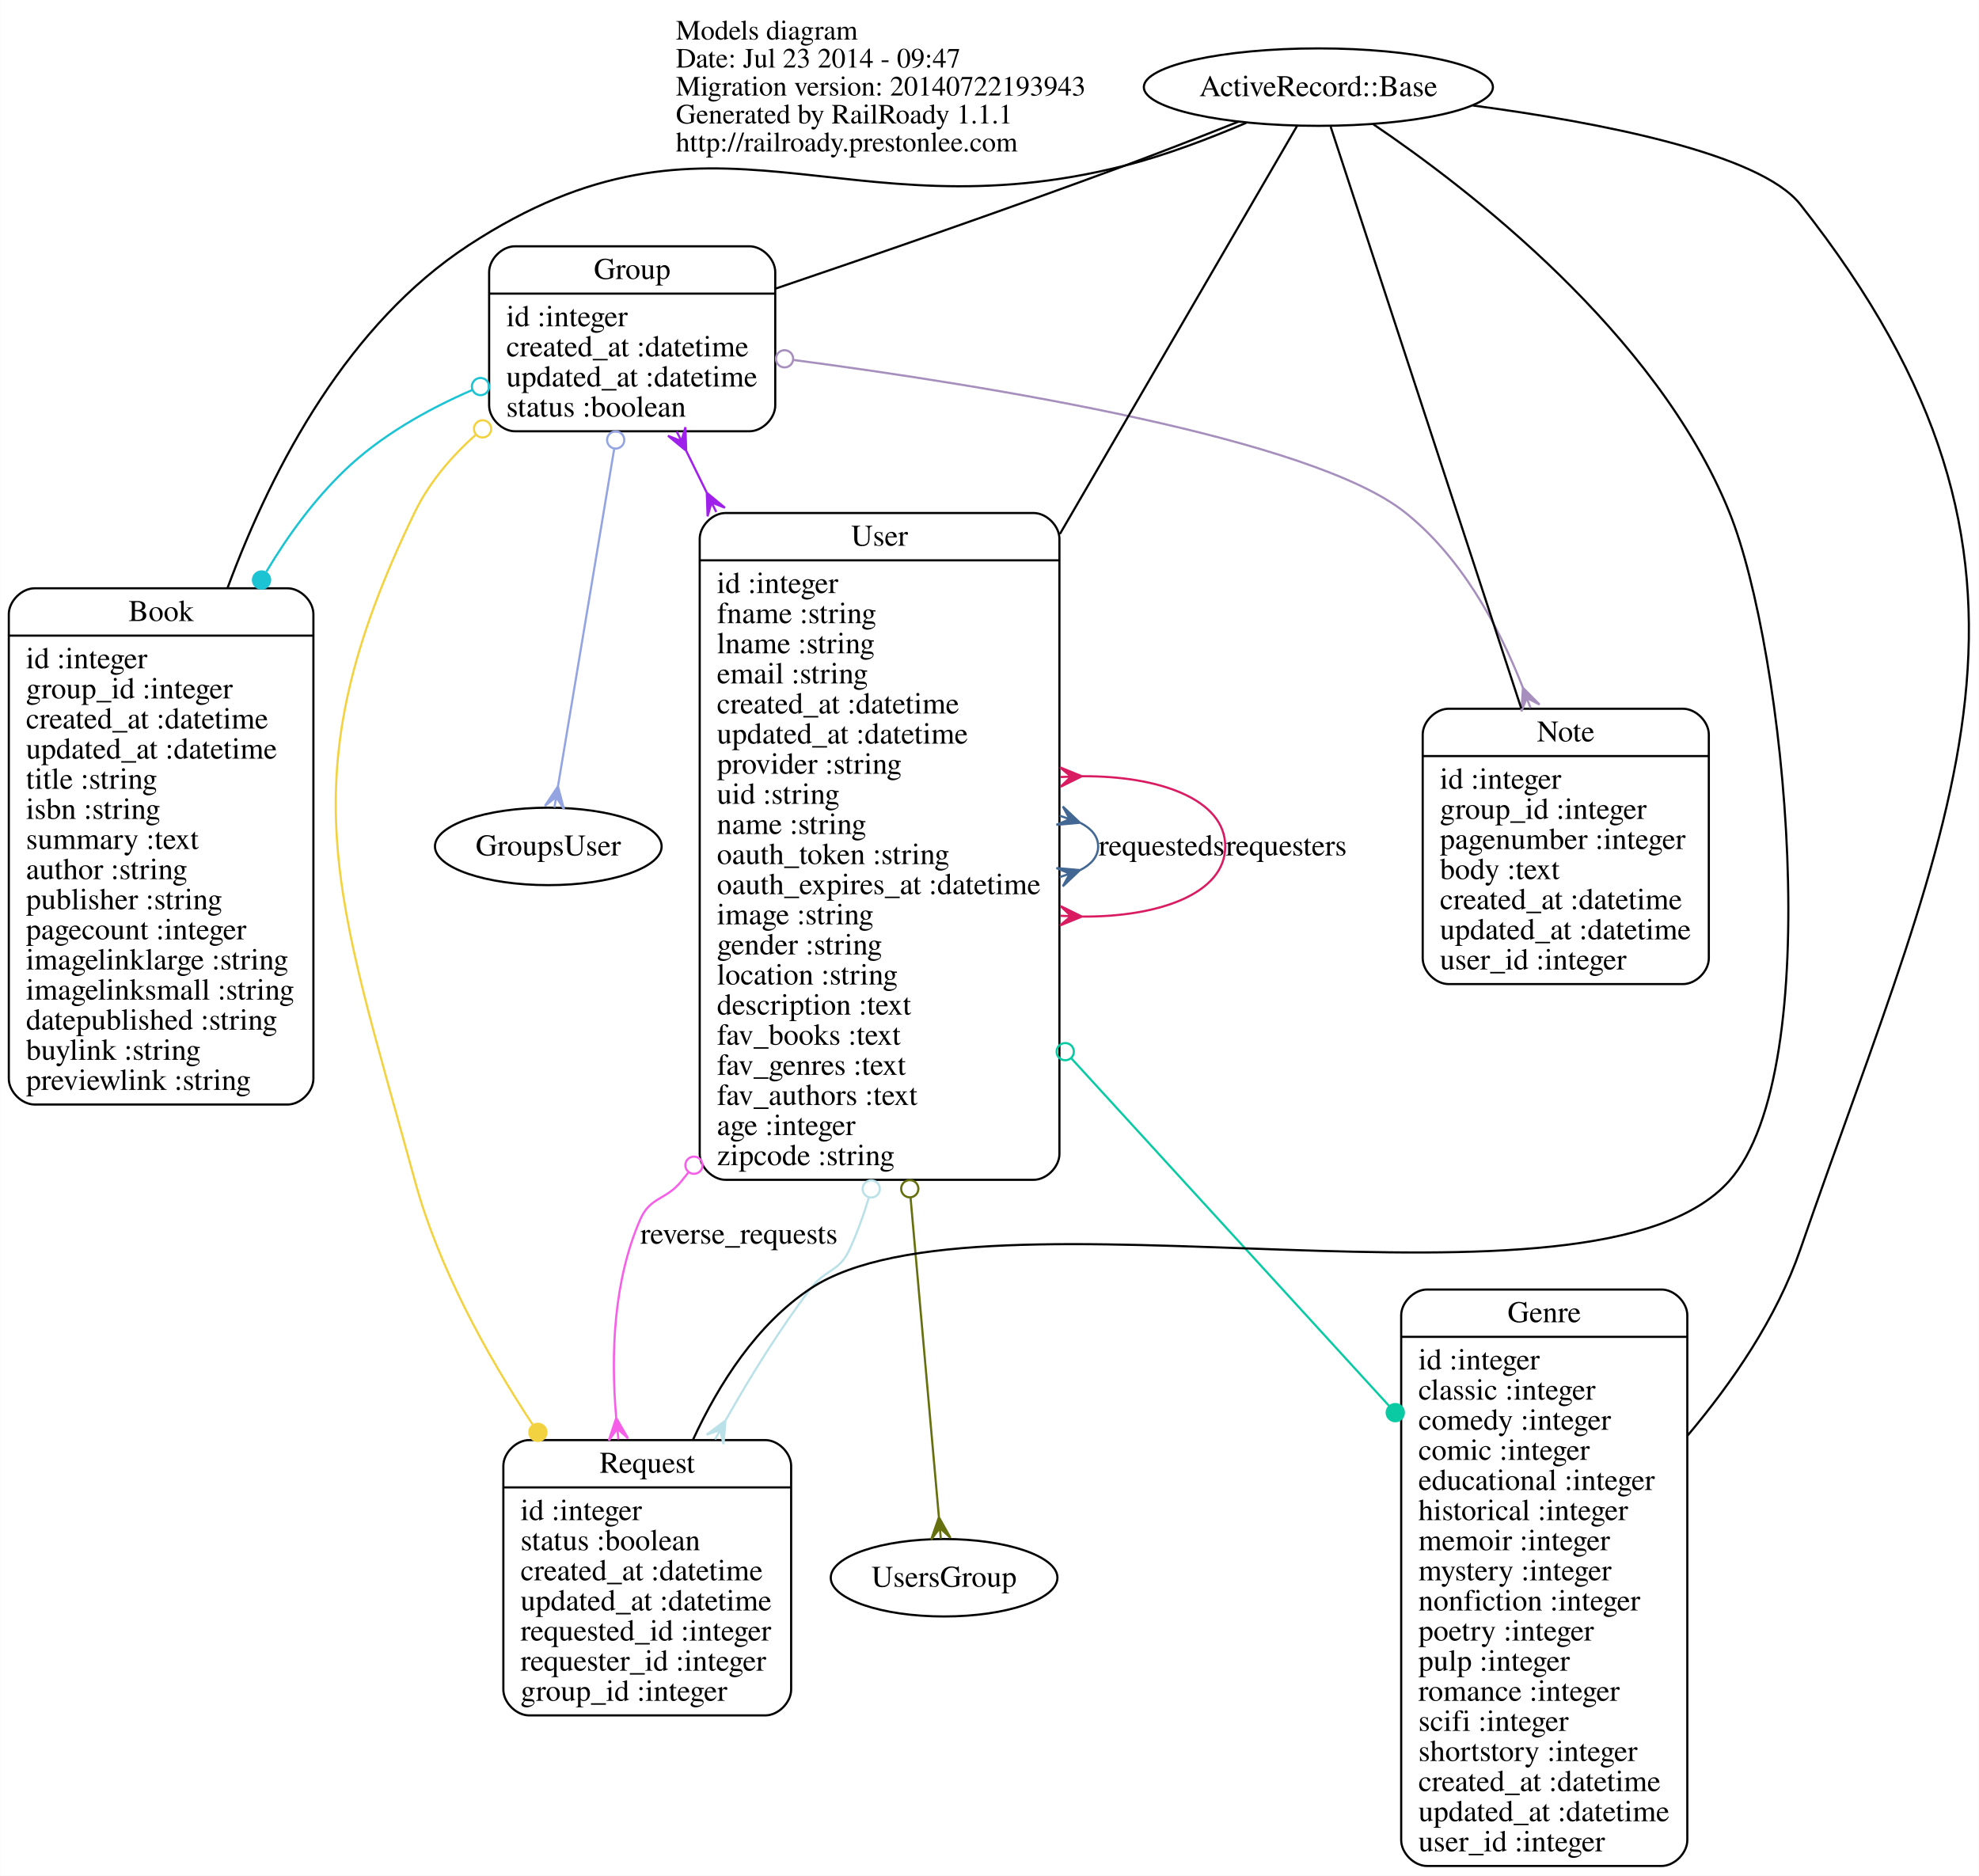
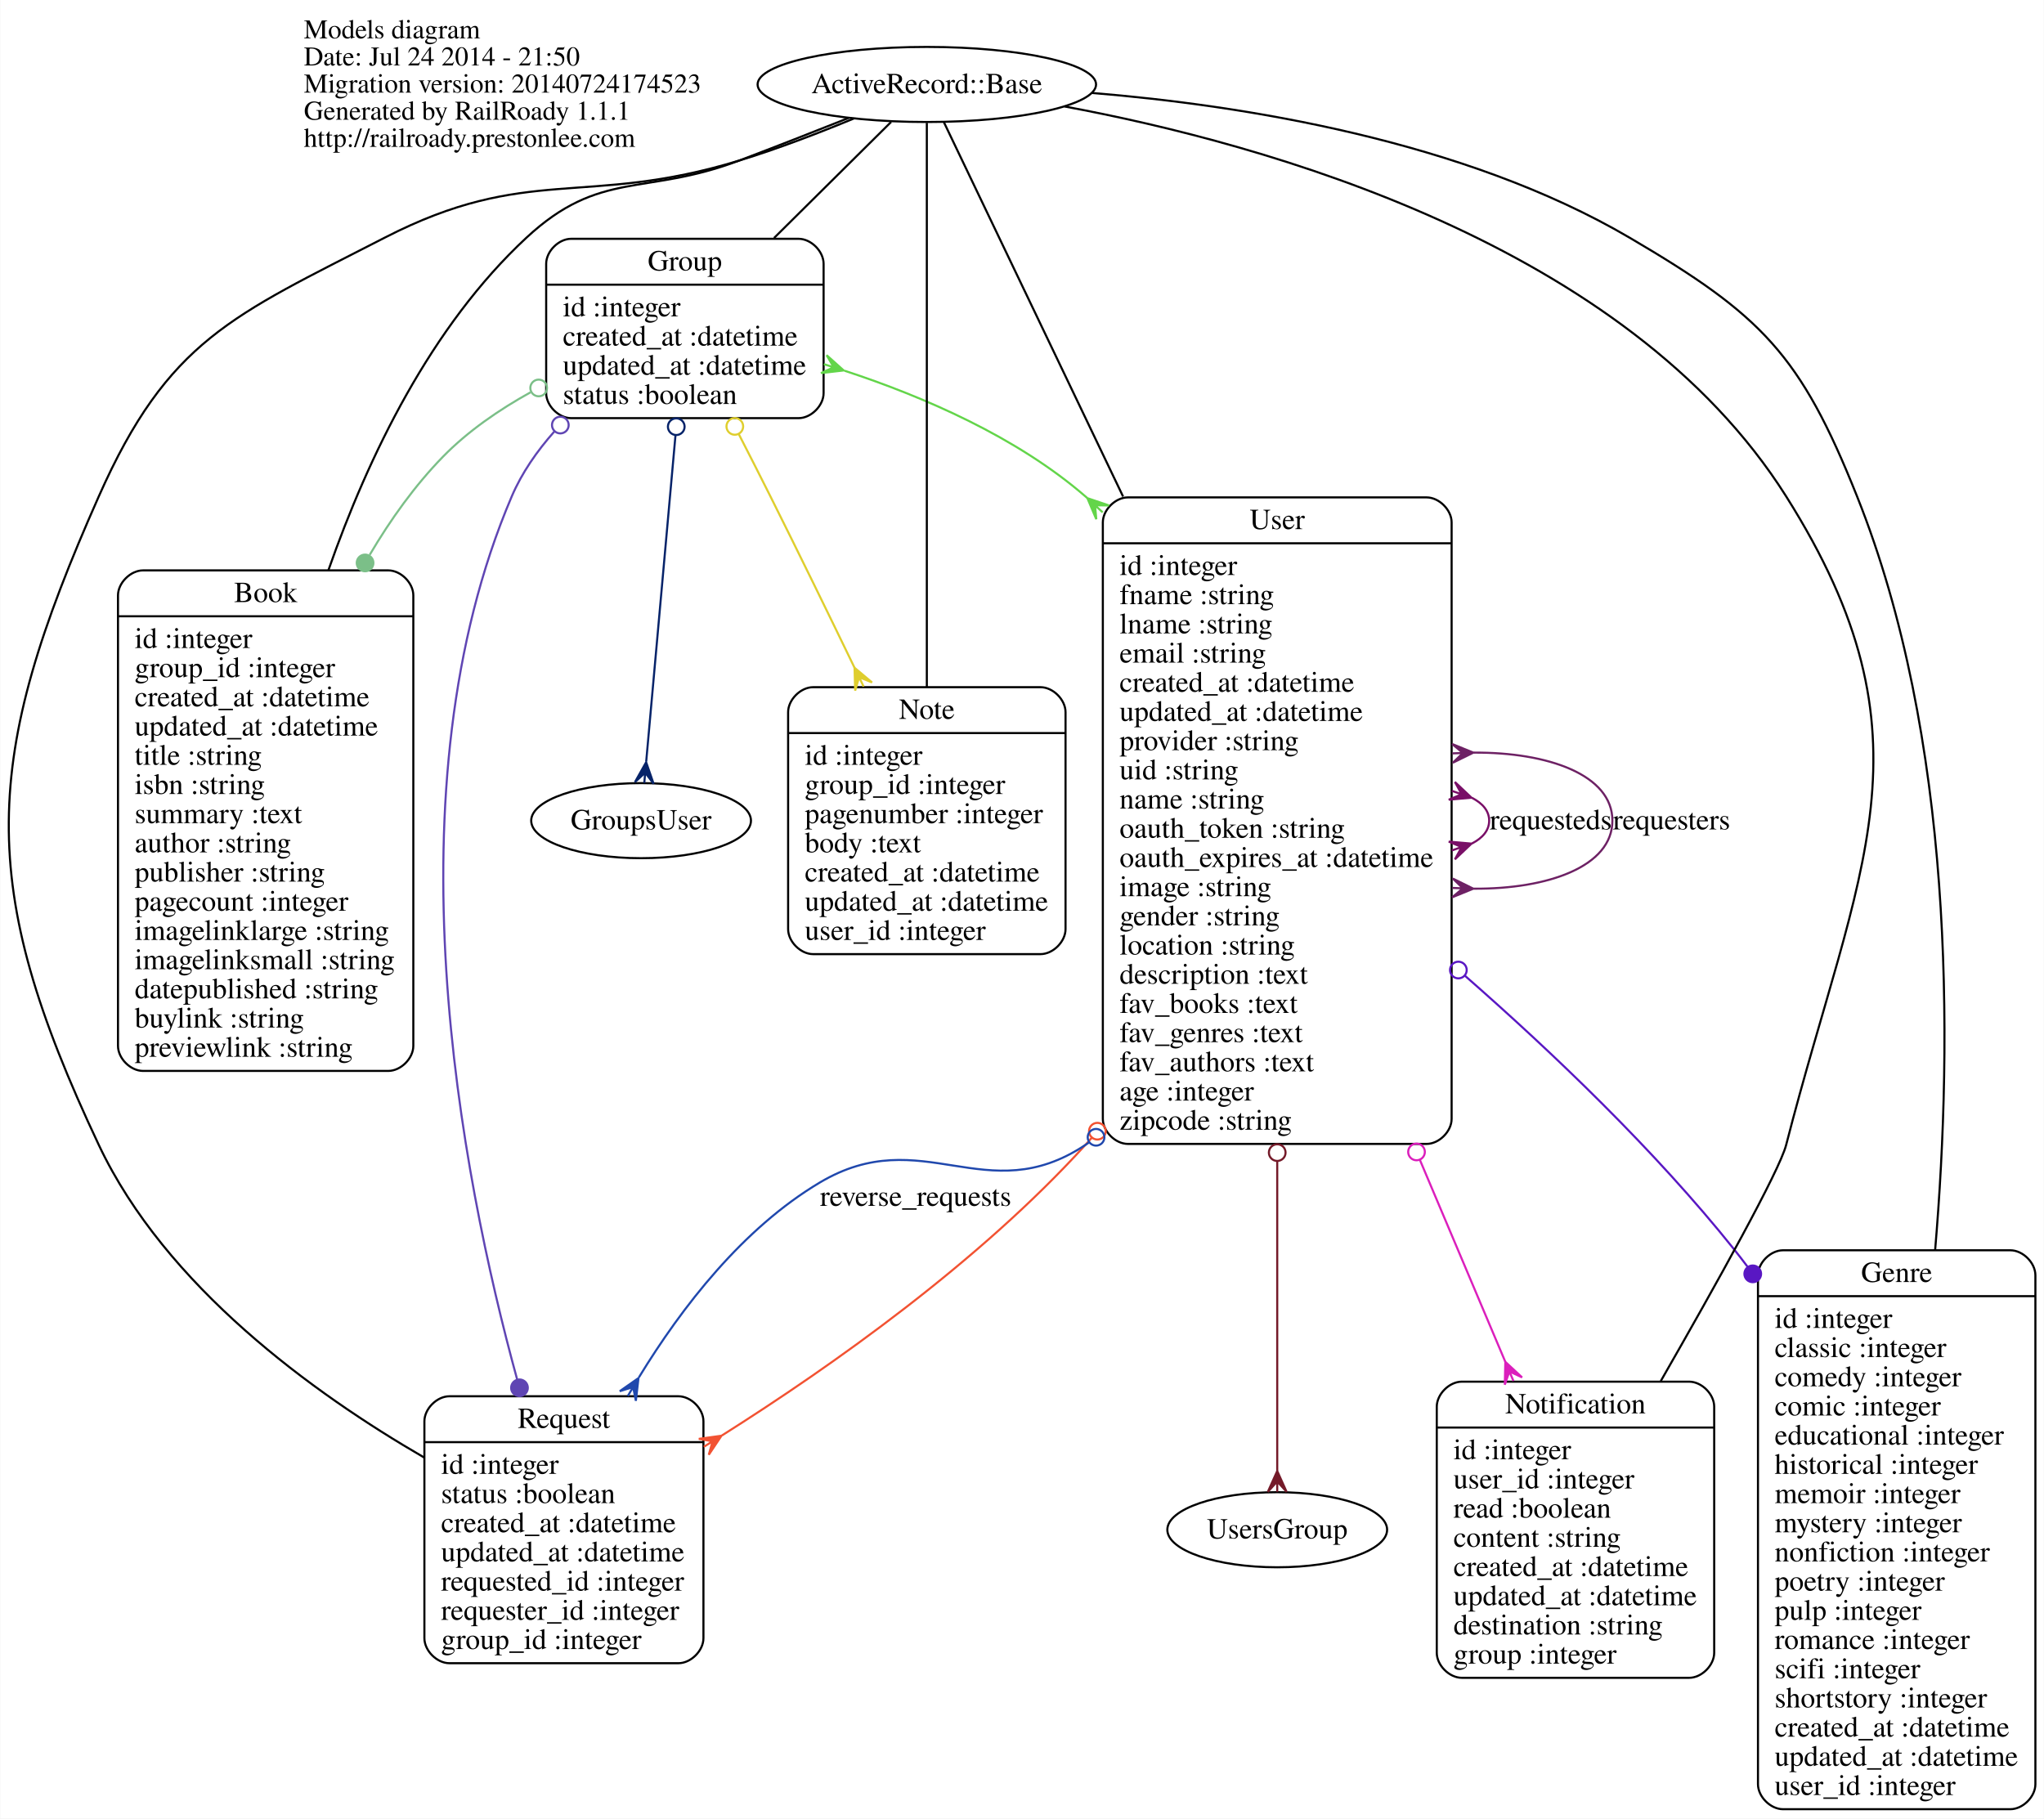
- <svg xmlns="http://www.w3.org/2000/svg" width="920pt" height="872pt" viewBox="0.00 0.00 919.81 872.00">
+ <svg xmlns="http://www.w3.org/2000/svg" width="980pt" height="872pt" viewBox="0.00 0.00 979.75 872.00">
  <g id="graph0" class="graph" transform="scale(1 1) rotate(0) translate(4 868)">
-     <polygon fill="white" stroke="none" points="-4,4 -4,-868 915.808,-868 915.808,4 -4,4" />
+     <polygon fill="white" stroke="none" points="-4,4 -4,-868 975.75,-868 975.75,4 -4,4" />
    <g id="node1" class="node">
-       <text text-anchor="start" x="310.111" y="-849.6" font-family="Times,serif" font-size="13.00">Models diagram</text>
-       <text text-anchor="start" x="310.111" y="-836.6" font-family="Times,serif" font-size="13.00">Date: Jul 23 2014 - 09:47</text>
-       <text text-anchor="start" x="310.111" y="-823.6" font-family="Times,serif" font-size="13.00">Migration version: 20140722193943</text>
-       <text text-anchor="start" x="310.111" y="-810.6" font-family="Times,serif" font-size="13.00">Generated by RailRoady 1.1.1</text>
-       <text text-anchor="start" x="310.111" y="-797.6" font-family="Times,serif" font-size="13.00">http://railroady.prestonlee.com</text>
+       <text text-anchor="start" x="141.557" y="-849.6" font-family="Times,serif" font-size="13.00">Models diagram</text>
+       <text text-anchor="start" x="141.557" y="-836.6" font-family="Times,serif" font-size="13.00">Date: Jul 24 2014 - 21:50</text>
+       <text text-anchor="start" x="141.557" y="-823.6" font-family="Times,serif" font-size="13.00">Migration version: 20140724174523</text>
+       <text text-anchor="start" x="141.557" y="-810.6" font-family="Times,serif" font-size="13.00">Generated by RailRoady 1.1.1</text>
+       <text text-anchor="start" x="141.557" y="-797.6" font-family="Times,serif" font-size="13.00">http://railroady.prestonlee.com</text>
    </g>
    <g id="node2" class="node">
-       <path fill="none" stroke="black" d="M12,-354.5C12,-354.5 129.597,-354.5 129.597,-354.5 135.597,-354.5 141.597,-360.5 141.597,-366.5 141.597,-366.5 141.597,-582.5 141.597,-582.5 141.597,-588.5 135.597,-594.5 129.597,-594.5 129.597,-594.5 12,-594.5 12,-594.5 6,-594.5 0,-588.5 0,-582.5 0,-582.5 0,-366.5 0,-366.5 0,-360.5 6,-354.5 12,-354.5" />
-       <text text-anchor="middle" x="70.798" y="-579.3" font-family="Times,serif" font-size="14.00">Book</text>
-       <polyline fill="none" stroke="black" points="0,-572.5 141.597,-572.5 " />
-       <text text-anchor="start" x="8" y="-557.3" font-family="Times,serif" font-size="14.00">id :integer</text>
-       <text text-anchor="start" x="8" y="-543.3" font-family="Times,serif" font-size="14.00">group_id :integer</text>
-       <text text-anchor="start" x="8" y="-529.3" font-family="Times,serif" font-size="14.00">created_at :datetime</text>
-       <text text-anchor="start" x="8" y="-515.3" font-family="Times,serif" font-size="14.00">updated_at :datetime</text>
-       <text text-anchor="start" x="8" y="-501.3" font-family="Times,serif" font-size="14.00">title :string</text>
-       <text text-anchor="start" x="8" y="-487.3" font-family="Times,serif" font-size="14.00">isbn :string</text>
-       <text text-anchor="start" x="8" y="-473.3" font-family="Times,serif" font-size="14.00">summary :text</text>
-       <text text-anchor="start" x="8" y="-459.3" font-family="Times,serif" font-size="14.00">author :string</text>
-       <text text-anchor="start" x="8" y="-445.3" font-family="Times,serif" font-size="14.00">publisher :string</text>
-       <text text-anchor="start" x="8" y="-431.3" font-family="Times,serif" font-size="14.00">pagecount :integer</text>
-       <text text-anchor="start" x="8" y="-417.3" font-family="Times,serif" font-size="14.00">imagelinklarge :string</text>
-       <text text-anchor="start" x="8" y="-403.3" font-family="Times,serif" font-size="14.00">imagelinksmall :string</text>
-       <text text-anchor="start" x="8" y="-389.3" font-family="Times,serif" font-size="14.00">datepublished :string</text>
-       <text text-anchor="start" x="8" y="-375.3" font-family="Times,serif" font-size="14.00">buylink :string</text>
-       <text text-anchor="start" x="8" y="-361.3" font-family="Times,serif" font-size="14.00">previewlink :string</text>
+       <path fill="none" stroke="black" d="M64.446,-354.5C64.446,-354.5 182.043,-354.5 182.043,-354.5 188.043,-354.5 194.043,-360.5 194.043,-366.5 194.043,-366.5 194.043,-582.5 194.043,-582.5 194.043,-588.5 188.043,-594.5 182.043,-594.5 182.043,-594.5 64.446,-594.5 64.446,-594.5 58.446,-594.5 52.446,-588.5 52.446,-582.5 52.446,-582.5 52.446,-366.5 52.446,-366.5 52.446,-360.5 58.446,-354.5 64.446,-354.5" />
+       <text text-anchor="middle" x="123.245" y="-579.3" font-family="Times,serif" font-size="14.00">Book</text>
+       <polyline fill="none" stroke="black" points="52.446,-572.5 194.043,-572.5 " />
+       <text text-anchor="start" x="60.446" y="-557.3" font-family="Times,serif" font-size="14.00">id :integer</text>
+       <text text-anchor="start" x="60.446" y="-543.3" font-family="Times,serif" font-size="14.00">group_id :integer</text>
+       <text text-anchor="start" x="60.446" y="-529.3" font-family="Times,serif" font-size="14.00">created_at :datetime</text>
+       <text text-anchor="start" x="60.446" y="-515.3" font-family="Times,serif" font-size="14.00">updated_at :datetime</text>
+       <text text-anchor="start" x="60.446" y="-501.3" font-family="Times,serif" font-size="14.00">title :string</text>
+       <text text-anchor="start" x="60.446" y="-487.3" font-family="Times,serif" font-size="14.00">isbn :string</text>
+       <text text-anchor="start" x="60.446" y="-473.3" font-family="Times,serif" font-size="14.00">summary :text</text>
+       <text text-anchor="start" x="60.446" y="-459.3" font-family="Times,serif" font-size="14.00">author :string</text>
+       <text text-anchor="start" x="60.446" y="-445.3" font-family="Times,serif" font-size="14.00">publisher :string</text>
+       <text text-anchor="start" x="60.446" y="-431.3" font-family="Times,serif" font-size="14.00">pagecount :integer</text>
+       <text text-anchor="start" x="60.446" y="-417.3" font-family="Times,serif" font-size="14.00">imagelinklarge :string</text>
+       <text text-anchor="start" x="60.446" y="-403.3" font-family="Times,serif" font-size="14.00">imagelinksmall :string</text>
+       <text text-anchor="start" x="60.446" y="-389.3" font-family="Times,serif" font-size="14.00">datepublished :string</text>
+       <text text-anchor="start" x="60.446" y="-375.3" font-family="Times,serif" font-size="14.00">buylink :string</text>
+       <text text-anchor="start" x="60.446" y="-361.3" font-family="Times,serif" font-size="14.00">previewlink :string</text>
    </g>
    <g id="node3" class="node">
-       <path fill="none" stroke="black" d="M659.293,-0.5C659.293,-0.5 768.304,-0.5 768.304,-0.5 774.304,-0.5 780.304,-6.5 780.304,-12.5 780.304,-12.5 780.304,-256.5 780.304,-256.5 780.304,-262.5 774.304,-268.5 768.304,-268.5 768.304,-268.5 659.293,-268.5 659.293,-268.5 653.293,-268.5 647.293,-262.5 647.293,-256.5 647.293,-256.5 647.293,-12.5 647.293,-12.5 647.293,-6.5 653.293,-0.5 659.293,-0.5" />
-       <text text-anchor="middle" x="713.798" y="-253.3" font-family="Times,serif" font-size="14.00">Genre</text>
-       <polyline fill="none" stroke="black" points="647.293,-246.5 780.304,-246.5 " />
-       <text text-anchor="start" x="655.293" y="-231.3" font-family="Times,serif" font-size="14.00">id :integer</text>
-       <text text-anchor="start" x="655.293" y="-217.3" font-family="Times,serif" font-size="14.00">classic :integer</text>
-       <text text-anchor="start" x="655.293" y="-203.3" font-family="Times,serif" font-size="14.00">comedy :integer</text>
-       <text text-anchor="start" x="655.293" y="-189.3" font-family="Times,serif" font-size="14.00">comic :integer</text>
-       <text text-anchor="start" x="655.293" y="-175.3" font-family="Times,serif" font-size="14.00">educational :integer</text>
-       <text text-anchor="start" x="655.293" y="-161.3" font-family="Times,serif" font-size="14.00">historical :integer</text>
-       <text text-anchor="start" x="655.293" y="-147.3" font-family="Times,serif" font-size="14.00">memoir :integer</text>
-       <text text-anchor="start" x="655.293" y="-133.3" font-family="Times,serif" font-size="14.00">mystery :integer</text>
-       <text text-anchor="start" x="655.293" y="-119.3" font-family="Times,serif" font-size="14.00">nonfiction :integer</text>
-       <text text-anchor="start" x="655.293" y="-105.3" font-family="Times,serif" font-size="14.00">poetry :integer</text>
-       <text text-anchor="start" x="655.293" y="-91.3" font-family="Times,serif" font-size="14.00">pulp :integer</text>
-       <text text-anchor="start" x="655.293" y="-77.3" font-family="Times,serif" font-size="14.00">romance :integer</text>
-       <text text-anchor="start" x="655.293" y="-63.3" font-family="Times,serif" font-size="14.00">scifi :integer</text>
-       <text text-anchor="start" x="655.293" y="-49.3" font-family="Times,serif" font-size="14.00">shortstory :integer</text>
-       <text text-anchor="start" x="655.293" y="-35.3" font-family="Times,serif" font-size="14.00">created_at :datetime</text>
-       <text text-anchor="start" x="655.293" y="-21.3" font-family="Times,serif" font-size="14.00">updated_at :datetime</text>
-       <text text-anchor="start" x="655.293" y="-7.3" font-family="Times,serif" font-size="14.00">user_id :integer</text>
+       <path fill="none" stroke="black" d="M850.739,-0.5C850.739,-0.5 959.75,-0.5 959.75,-0.5 965.75,-0.5 971.75,-6.5 971.75,-12.5 971.75,-12.5 971.75,-256.5 971.75,-256.5 971.75,-262.5 965.75,-268.5 959.75,-268.5 959.75,-268.5 850.739,-268.5 850.739,-268.5 844.739,-268.5 838.739,-262.5 838.739,-256.5 838.739,-256.5 838.739,-12.5 838.739,-12.5 838.739,-6.5 844.739,-0.5 850.739,-0.5" />
+       <text text-anchor="middle" x="905.245" y="-253.3" font-family="Times,serif" font-size="14.00">Genre</text>
+       <polyline fill="none" stroke="black" points="838.739,-246.5 971.75,-246.5 " />
+       <text text-anchor="start" x="846.739" y="-231.3" font-family="Times,serif" font-size="14.00">id :integer</text>
+       <text text-anchor="start" x="846.739" y="-217.3" font-family="Times,serif" font-size="14.00">classic :integer</text>
+       <text text-anchor="start" x="846.739" y="-203.3" font-family="Times,serif" font-size="14.00">comedy :integer</text>
+       <text text-anchor="start" x="846.739" y="-189.3" font-family="Times,serif" font-size="14.00">comic :integer</text>
+       <text text-anchor="start" x="846.739" y="-175.3" font-family="Times,serif" font-size="14.00">educational :integer</text>
+       <text text-anchor="start" x="846.739" y="-161.3" font-family="Times,serif" font-size="14.00">historical :integer</text>
+       <text text-anchor="start" x="846.739" y="-147.3" font-family="Times,serif" font-size="14.00">memoir :integer</text>
+       <text text-anchor="start" x="846.739" y="-133.3" font-family="Times,serif" font-size="14.00">mystery :integer</text>
+       <text text-anchor="start" x="846.739" y="-119.3" font-family="Times,serif" font-size="14.00">nonfiction :integer</text>
+       <text text-anchor="start" x="846.739" y="-105.3" font-family="Times,serif" font-size="14.00">poetry :integer</text>
+       <text text-anchor="start" x="846.739" y="-91.3" font-family="Times,serif" font-size="14.00">pulp :integer</text>
+       <text text-anchor="start" x="846.739" y="-77.3" font-family="Times,serif" font-size="14.00">romance :integer</text>
+       <text text-anchor="start" x="846.739" y="-63.3" font-family="Times,serif" font-size="14.00">scifi :integer</text>
+       <text text-anchor="start" x="846.739" y="-49.3" font-family="Times,serif" font-size="14.00">shortstory :integer</text>
+       <text text-anchor="start" x="846.739" y="-35.3" font-family="Times,serif" font-size="14.00">created_at :datetime</text>
+       <text text-anchor="start" x="846.739" y="-21.3" font-family="Times,serif" font-size="14.00">updated_at :datetime</text>
+       <text text-anchor="start" x="846.739" y="-7.3" font-family="Times,serif" font-size="14.00">user_id :integer</text>
    </g>
    <g id="node4" class="node">
-       <path fill="none" stroke="black" d="M235.293,-667.5C235.293,-667.5 344.304,-667.5 344.304,-667.5 350.304,-667.5 356.304,-673.5 356.304,-679.5 356.304,-679.5 356.304,-741.5 356.304,-741.5 356.304,-747.5 350.304,-753.5 344.304,-753.5 344.304,-753.5 235.293,-753.5 235.293,-753.5 229.293,-753.5 223.293,-747.5 223.293,-741.5 223.293,-741.5 223.293,-679.5 223.293,-679.5 223.293,-673.5 229.293,-667.5 235.293,-667.5" />
-       <text text-anchor="middle" x="289.798" y="-738.3" font-family="Times,serif" font-size="14.00">Group</text>
-       <polyline fill="none" stroke="black" points="223.293,-731.5 356.304,-731.5 " />
-       <text text-anchor="start" x="231.293" y="-716.3" font-family="Times,serif" font-size="14.00">id :integer</text>
-       <text text-anchor="start" x="231.293" y="-702.3" font-family="Times,serif" font-size="14.00">created_at :datetime</text>
-       <text text-anchor="start" x="231.293" y="-688.3" font-family="Times,serif" font-size="14.00">updated_at :datetime</text>
-       <text text-anchor="start" x="231.293" y="-674.3" font-family="Times,serif" font-size="14.00">status :boolean</text>
+       <path fill="none" stroke="black" d="M269.739,-667.5C269.739,-667.5 378.75,-667.5 378.75,-667.5 384.75,-667.5 390.75,-673.5 390.75,-679.5 390.75,-679.5 390.75,-741.5 390.75,-741.5 390.75,-747.5 384.75,-753.5 378.75,-753.5 378.75,-753.5 269.739,-753.5 269.739,-753.5 263.739,-753.5 257.739,-747.5 257.739,-741.5 257.739,-741.5 257.739,-679.5 257.739,-679.5 257.739,-673.5 263.739,-667.5 269.739,-667.5" />
+       <text text-anchor="middle" x="324.245" y="-738.3" font-family="Times,serif" font-size="14.00">Group</text>
+       <polyline fill="none" stroke="black" points="257.739,-731.5 390.75,-731.5 " />
+       <text text-anchor="start" x="265.739" y="-716.3" font-family="Times,serif" font-size="14.00">id :integer</text>
+       <text text-anchor="start" x="265.739" y="-702.3" font-family="Times,serif" font-size="14.00">created_at :datetime</text>
+       <text text-anchor="start" x="265.739" y="-688.3" font-family="Times,serif" font-size="14.00">updated_at :datetime</text>
+       <text text-anchor="start" x="265.739" y="-674.3" font-family="Times,serif" font-size="14.00">status :boolean</text>
    </g>
    <g id="edge4" class="edge">
-       <path fill="none" stroke="#1cc3d3" d="M215.514,-686.717C194.349,-677.547 172.524,-665.207 155.798,-649 141.888,-635.52 129.927,-619.293 119.746,-602.243" />
-       <ellipse fill="none" stroke="#1cc3d3" cx="219.273" cy="-688.288" rx="4" ry="4" />
-       <ellipse fill="#1cc3d3" stroke="#1cc3d3" cx="117.494" cy="-598.354" rx="4" ry="4" />
+       <path fill="none" stroke="#7bbf88" d="M250.233,-679.892C235.096,-671.493 220.168,-661.228 208.245,-649 194.824,-635.237 183.152,-618.94 173.118,-601.934" />
+       <ellipse fill="none" stroke="#7bbf88" cx="254.141" cy="-681.98" rx="4" ry="4" />
+       <ellipse fill="#7bbf88" stroke="#7bbf88" cx="170.908" cy="-598.078" rx="4" ry="4" />
    </g>
    <g id="node5" class="node">
-       <path fill="none" stroke="black" d="M669.293,-410.5C669.293,-410.5 778.304,-410.5 778.304,-410.5 784.304,-410.5 790.304,-416.5 790.304,-422.5 790.304,-422.5 790.304,-526.5 790.304,-526.5 790.304,-532.5 784.304,-538.5 778.304,-538.5 778.304,-538.5 669.293,-538.5 669.293,-538.5 663.293,-538.5 657.293,-532.5 657.293,-526.5 657.293,-526.5 657.293,-422.5 657.293,-422.5 657.293,-416.5 663.293,-410.5 669.293,-410.5" />
-       <text text-anchor="middle" x="723.798" y="-523.3" font-family="Times,serif" font-size="14.00">Note</text>
-       <polyline fill="none" stroke="black" points="657.293,-516.5 790.304,-516.5 " />
-       <text text-anchor="start" x="665.293" y="-501.3" font-family="Times,serif" font-size="14.00">id :integer</text>
-       <text text-anchor="start" x="665.293" y="-487.3" font-family="Times,serif" font-size="14.00">group_id :integer</text>
-       <text text-anchor="start" x="665.293" y="-473.3" font-family="Times,serif" font-size="14.00">pagenumber :integer</text>
-       <text text-anchor="start" x="665.293" y="-459.3" font-family="Times,serif" font-size="14.00">body :text</text>
-       <text text-anchor="start" x="665.293" y="-445.3" font-family="Times,serif" font-size="14.00">created_at :datetime</text>
-       <text text-anchor="start" x="665.293" y="-431.3" font-family="Times,serif" font-size="14.00">updated_at :datetime</text>
-       <text text-anchor="start" x="665.293" y="-417.3" font-family="Times,serif" font-size="14.00">user_id :integer</text>
+       <path fill="none" stroke="black" d="M385.739,-410.5C385.739,-410.5 494.75,-410.5 494.75,-410.5 500.75,-410.5 506.75,-416.5 506.75,-422.5 506.75,-422.5 506.75,-526.5 506.75,-526.5 506.75,-532.5 500.75,-538.5 494.75,-538.5 494.75,-538.5 385.739,-538.5 385.739,-538.5 379.739,-538.5 373.739,-532.5 373.739,-526.5 373.739,-526.5 373.739,-422.5 373.739,-422.5 373.739,-416.5 379.739,-410.5 385.739,-410.5" />
+       <text text-anchor="middle" x="440.245" y="-523.3" font-family="Times,serif" font-size="14.00">Note</text>
+       <polyline fill="none" stroke="black" points="373.739,-516.5 506.75,-516.5 " />
+       <text text-anchor="start" x="381.739" y="-501.3" font-family="Times,serif" font-size="14.00">id :integer</text>
+       <text text-anchor="start" x="381.739" y="-487.3" font-family="Times,serif" font-size="14.00">group_id :integer</text>
+       <text text-anchor="start" x="381.739" y="-473.3" font-family="Times,serif" font-size="14.00">pagenumber :integer</text>
+       <text text-anchor="start" x="381.739" y="-459.3" font-family="Times,serif" font-size="14.00">body :text</text>
+       <text text-anchor="start" x="381.739" y="-445.3" font-family="Times,serif" font-size="14.00">created_at :datetime</text>
+       <text text-anchor="start" x="381.739" y="-431.3" font-family="Times,serif" font-size="14.00">updated_at :datetime</text>
+       <text text-anchor="start" x="381.739" y="-417.3" font-family="Times,serif" font-size="14.00">user_id :integer</text>
    </g>
    <g id="edge5" class="edge">
-       <path fill="none" stroke="#a68fbd" d="M364.829,-700.646C456.701,-688.504 605.455,-664.226 648.798,-630 674.77,-609.492 692.319,-577.725 703.867,-548.318" />
-       <ellipse fill="none" stroke="#a68fbd" cx="360.637" cy="-701.194" rx="4" ry="4" />
-       <polygon fill="#a68fbd" stroke="#a68fbd" points="703.898,-548.234 711.622,-540.45 705.653,-543.552 707.408,-538.87 707.408,-538.87 707.408,-538.87 705.653,-543.552 703.195,-537.291 703.898,-548.234 703.898,-548.234" />
+       <path fill="none" stroke="#dfce2e" d="M350.018,-659.98C355.108,-650.072 360.379,-639.722 365.245,-630 378.614,-603.287 393.006,-573.819 405.573,-547.844" />
+       <ellipse fill="none" stroke="#dfce2e" cx="348.183" cy="-663.544" rx="4" ry="4" />
+       <polygon fill="#dfce2e" stroke="#dfce2e" points="405.586,-547.816 413.989,-540.77 407.762,-543.315 409.937,-538.813 409.937,-538.813 409.937,-538.813 407.762,-543.315 405.885,-536.855 405.586,-547.816 405.586,-547.816" />
+     </g>
+     <g id="node7" class="node">
+       <path fill="none" stroke="black" d="M211.35,-70.5C211.35,-70.5 321.14,-70.5 321.14,-70.5 327.14,-70.5 333.14,-76.5 333.14,-82.5 333.14,-82.5 333.14,-186.5 333.14,-186.5 333.14,-192.5 327.14,-198.5 321.14,-198.5 321.14,-198.5 211.35,-198.5 211.35,-198.5 205.35,-198.5 199.35,-192.5 199.35,-186.5 199.35,-186.5 199.35,-82.5 199.35,-82.5 199.35,-76.5 205.35,-70.5 211.35,-70.5" />
+       <text text-anchor="middle" x="266.245" y="-183.3" font-family="Times,serif" font-size="14.00">Request</text>
+       <polyline fill="none" stroke="black" points="199.35,-176.5 333.14,-176.5 " />
+       <text text-anchor="start" x="207.35" y="-161.3" font-family="Times,serif" font-size="14.00">id :integer</text>
+       <text text-anchor="start" x="207.35" y="-147.3" font-family="Times,serif" font-size="14.00">status :boolean</text>
+       <text text-anchor="start" x="207.35" y="-133.3" font-family="Times,serif" font-size="14.00">created_at :datetime</text>
+       <text text-anchor="start" x="207.35" y="-119.3" font-family="Times,serif" font-size="14.00">updated_at :datetime</text>
+       <text text-anchor="start" x="207.35" y="-105.3" font-family="Times,serif" font-size="14.00">requested_id :integer</text>
+       <text text-anchor="start" x="207.35" y="-91.3" font-family="Times,serif" font-size="14.00">requester_id :integer</text>
+       <text text-anchor="start" x="207.35" y="-77.3" font-family="Times,serif" font-size="14.00">group_id :integer</text>
+     </g>
+     <g id="edge3" class="edge">
+       <path fill="none" stroke="#5f45b3" d="M261.666,-661.115C253.361,-651.746 246.064,-641.29 241.245,-630 181.277,-489.523 216.6,-305.821 243.822,-206.576" />
+       <ellipse fill="none" stroke="#5f45b3" cx="264.527" cy="-664.186" rx="4" ry="4" />
+       <ellipse fill="#5f45b3" stroke="#5f45b3" cx="244.942" cy="-202.554" rx="4" ry="4" />
+     </g>
+     <g id="node8" class="node">
+       <path fill="none" stroke="black" d="M536.632,-319.5C536.632,-319.5 679.857,-319.5 679.857,-319.5 685.857,-319.5 691.857,-325.5 691.857,-331.5 691.857,-331.5 691.857,-617.5 691.857,-617.5 691.857,-623.5 685.857,-629.5 679.857,-629.5 679.857,-629.5 536.632,-629.5 536.632,-629.5 530.632,-629.5 524.632,-623.5 524.632,-617.5 524.632,-617.5 524.632,-331.5 524.632,-331.5 524.632,-325.5 530.632,-319.5 536.632,-319.5" />
+       <text text-anchor="middle" x="608.245" y="-614.3" font-family="Times,serif" font-size="14.00">User</text>
+       <polyline fill="none" stroke="black" points="524.632,-607.5 691.857,-607.5 " />
+       <text text-anchor="start" x="532.632" y="-592.3" font-family="Times,serif" font-size="14.00">id :integer</text>
+       <text text-anchor="start" x="532.632" y="-578.3" font-family="Times,serif" font-size="14.00">fname :string</text>
+       <text text-anchor="start" x="532.632" y="-564.3" font-family="Times,serif" font-size="14.00">lname :string</text>
+       <text text-anchor="start" x="532.632" y="-550.3" font-family="Times,serif" font-size="14.00">email :string</text>
+       <text text-anchor="start" x="532.632" y="-536.3" font-family="Times,serif" font-size="14.00">created_at :datetime</text>
+       <text text-anchor="start" x="532.632" y="-522.3" font-family="Times,serif" font-size="14.00">updated_at :datetime</text>
+       <text text-anchor="start" x="532.632" y="-508.3" font-family="Times,serif" font-size="14.00">provider :string</text>
+       <text text-anchor="start" x="532.632" y="-494.3" font-family="Times,serif" font-size="14.00">uid :string</text>
+       <text text-anchor="start" x="532.632" y="-480.3" font-family="Times,serif" font-size="14.00">name :string</text>
+       <text text-anchor="start" x="532.632" y="-466.3" font-family="Times,serif" font-size="14.00">oauth_token :string</text>
+       <text text-anchor="start" x="532.632" y="-452.3" font-family="Times,serif" font-size="14.00">oauth_expires_at :datetime</text>
+       <text text-anchor="start" x="532.632" y="-438.3" font-family="Times,serif" font-size="14.00">image :string</text>
+       <text text-anchor="start" x="532.632" y="-424.3" font-family="Times,serif" font-size="14.00">gender :string</text>
+       <text text-anchor="start" x="532.632" y="-410.3" font-family="Times,serif" font-size="14.00">location :string</text>
+       <text text-anchor="start" x="532.632" y="-396.3" font-family="Times,serif" font-size="14.00">description :text</text>
+       <text text-anchor="start" x="532.632" y="-382.3" font-family="Times,serif" font-size="14.00">fav_books :text</text>
+       <text text-anchor="start" x="532.632" y="-368.3" font-family="Times,serif" font-size="14.00">fav_genres :text</text>
+       <text text-anchor="start" x="532.632" y="-354.3" font-family="Times,serif" font-size="14.00">fav_authors :text</text>
+       <text text-anchor="start" x="532.632" y="-340.3" font-family="Times,serif" font-size="14.00">age :integer</text>
+       <text text-anchor="start" x="532.632" y="-326.3" font-family="Times,serif" font-size="14.00">zipcode :string</text>
+     </g>
+     <g id="edge7" class="edge">
+       <path fill="none" stroke="#63d54a" d="M400.838,-690.23C438.741,-677.79 483.307,-658.491 516.245,-630 516.51,-629.77 516.775,-629.54 517.04,-629.308" />
+       <polygon fill="#63d54a" stroke="#63d54a" points="400.38,-690.375 389.487,-689.114 395.614,-691.889 390.849,-693.402 390.849,-693.402 390.849,-693.402 395.614,-691.889 392.211,-697.691 400.38,-690.375 400.38,-690.375" />
+       <polygon fill="#63d54a" stroke="#63d54a" points="517.224,-629.137 527.615,-625.632 520.889,-625.735 524.554,-622.334 524.554,-622.334 524.554,-622.334 520.889,-625.735 521.493,-619.036 517.224,-629.137 517.224,-629.137" />
+     </g>
+     <g id="node10" class="node">
+       <ellipse fill="none" stroke="black" cx="303.245" cy="-474.5" rx="52.687" ry="18" />
+       <text text-anchor="middle" x="303.245" y="-470.3" font-family="Times,serif" font-size="14.00">GroupsUser</text>
+     </g>
+     <g id="edge6" class="edge">
+       <path fill="none" stroke="#062369" d="M319.731,-659.204C315.438,-611.374 309.142,-541.211 305.705,-502.919" />
+       <ellipse fill="none" stroke="#062369" cx="320.108" cy="-663.411" rx="4" ry="4" />
+       <polygon fill="#062369" stroke="#062369" points="305.67,-502.523 309.258,-492.161 305.223,-497.543 304.776,-492.563 304.776,-492.563 304.776,-492.563 305.223,-497.543 300.294,-492.965 305.67,-502.523 305.67,-502.523" />
    </g>
    <g id="node6" class="node">
-       <path fill="none" stroke="black" d="M241.903,-70.5C241.903,-70.5 351.693,-70.5 351.693,-70.5 357.693,-70.5 363.693,-76.5 363.693,-82.5 363.693,-82.5 363.693,-186.5 363.693,-186.5 363.693,-192.5 357.693,-198.5 351.693,-198.5 351.693,-198.5 241.903,-198.5 241.903,-198.5 235.903,-198.5 229.903,-192.5 229.903,-186.5 229.903,-186.5 229.903,-82.5 229.903,-82.5 229.903,-76.5 235.903,-70.5 241.903,-70.5" />
-       <text text-anchor="middle" x="296.798" y="-183.3" font-family="Times,serif" font-size="14.00">Request</text>
-       <polyline fill="none" stroke="black" points="229.903,-176.5 363.693,-176.5 " />
-       <text text-anchor="start" x="237.903" y="-161.3" font-family="Times,serif" font-size="14.00">id :integer</text>
-       <text text-anchor="start" x="237.903" y="-147.3" font-family="Times,serif" font-size="14.00">status :boolean</text>
-       <text text-anchor="start" x="237.903" y="-133.3" font-family="Times,serif" font-size="14.00">created_at :datetime</text>
-       <text text-anchor="start" x="237.903" y="-119.3" font-family="Times,serif" font-size="14.00">updated_at :datetime</text>
-       <text text-anchor="start" x="237.903" y="-105.3" font-family="Times,serif" font-size="14.00">requested_id :integer</text>
-       <text text-anchor="start" x="237.903" y="-91.3" font-family="Times,serif" font-size="14.00">requester_id :integer</text>
-       <text text-anchor="start" x="237.903" y="-77.3" font-family="Times,serif" font-size="14.00">group_id :integer</text>
-     </g>
-     <g id="edge3" class="edge">
-       <path fill="none" stroke="#f3d241" d="M217.177,-665.99C205.696,-655.703 195.438,-643.676 188.798,-630 128.431,-505.657 152.466,-452.362 188.798,-319 199.775,-278.71 222.094,-238.247 243.608,-205.608" />
-       <ellipse fill="none" stroke="#f3d241" cx="220.24" cy="-668.61" rx="4" ry="4" />
-       <ellipse fill="#f3d241" stroke="#f3d241" cx="245.959" cy="-202.091" rx="4" ry="4" />
-     </g>
-     <g id="node7" class="node">
-       <path fill="none" stroke="black" d="M333.186,-319.5C333.186,-319.5 476.411,-319.5 476.411,-319.5 482.411,-319.5 488.411,-325.5 488.411,-331.5 488.411,-331.5 488.411,-617.5 488.411,-617.5 488.411,-623.5 482.411,-629.5 476.411,-629.5 476.411,-629.5 333.186,-629.5 333.186,-629.5 327.186,-629.5 321.186,-623.5 321.186,-617.5 321.186,-617.5 321.186,-331.5 321.186,-331.5 321.186,-325.5 327.186,-319.5 333.186,-319.5" />
-       <text text-anchor="middle" x="404.798" y="-614.3" font-family="Times,serif" font-size="14.00">User</text>
-       <polyline fill="none" stroke="black" points="321.186,-607.5 488.411,-607.5 " />
-       <text text-anchor="start" x="329.186" y="-592.3" font-family="Times,serif" font-size="14.00">id :integer</text>
-       <text text-anchor="start" x="329.186" y="-578.3" font-family="Times,serif" font-size="14.00">fname :string</text>
-       <text text-anchor="start" x="329.186" y="-564.3" font-family="Times,serif" font-size="14.00">lname :string</text>
-       <text text-anchor="start" x="329.186" y="-550.3" font-family="Times,serif" font-size="14.00">email :string</text>
-       <text text-anchor="start" x="329.186" y="-536.3" font-family="Times,serif" font-size="14.00">created_at :datetime</text>
-       <text text-anchor="start" x="329.186" y="-522.3" font-family="Times,serif" font-size="14.00">updated_at :datetime</text>
-       <text text-anchor="start" x="329.186" y="-508.3" font-family="Times,serif" font-size="14.00">provider :string</text>
-       <text text-anchor="start" x="329.186" y="-494.3" font-family="Times,serif" font-size="14.00">uid :string</text>
-       <text text-anchor="start" x="329.186" y="-480.3" font-family="Times,serif" font-size="14.00">name :string</text>
-       <text text-anchor="start" x="329.186" y="-466.3" font-family="Times,serif" font-size="14.00">oauth_token :string</text>
-       <text text-anchor="start" x="329.186" y="-452.3" font-family="Times,serif" font-size="14.00">oauth_expires_at :datetime</text>
-       <text text-anchor="start" x="329.186" y="-438.3" font-family="Times,serif" font-size="14.00">image :string</text>
-       <text text-anchor="start" x="329.186" y="-424.3" font-family="Times,serif" font-size="14.00">gender :string</text>
-       <text text-anchor="start" x="329.186" y="-410.3" font-family="Times,serif" font-size="14.00">location :string</text>
-       <text text-anchor="start" x="329.186" y="-396.3" font-family="Times,serif" font-size="14.00">description :text</text>
-       <text text-anchor="start" x="329.186" y="-382.3" font-family="Times,serif" font-size="14.00">fav_books :text</text>
-       <text text-anchor="start" x="329.186" y="-368.3" font-family="Times,serif" font-size="14.00">fav_genres :text</text>
-       <text text-anchor="start" x="329.186" y="-354.3" font-family="Times,serif" font-size="14.00">fav_authors :text</text>
-       <text text-anchor="start" x="329.186" y="-340.3" font-family="Times,serif" font-size="14.00">age :integer</text>
-       <text text-anchor="start" x="329.186" y="-326.3" font-family="Times,serif" font-size="14.00">zipcode :string</text>
-     </g>
-     <g id="edge7" class="edge">
-       <path fill="none" stroke="#9f20eb" d="M315.027,-658.165C317.995,-652.125 321.133,-645.74 324.388,-639.117" />
-       <polygon fill="#9f20eb" stroke="#9f20eb" points="314.902,-658.42 306.452,-665.41 312.696,-662.908 310.491,-667.395 310.491,-667.395 310.491,-667.395 312.696,-662.908 314.529,-669.38 314.902,-658.42 314.902,-658.42" />
-       <polygon fill="#9f20eb" stroke="#9f20eb" points="324.484,-638.922 332.933,-631.932 326.689,-634.435 328.895,-629.947 328.895,-629.947 328.895,-629.947 326.689,-634.435 324.856,-627.962 324.484,-638.922 324.484,-638.922" />
+       <path fill="none" stroke="black" d="M696.739,-63.5C696.739,-63.5 805.75,-63.5 805.75,-63.5 811.75,-63.5 817.75,-69.5 817.75,-75.5 817.75,-75.5 817.75,-193.5 817.75,-193.5 817.75,-199.5 811.75,-205.5 805.75,-205.5 805.75,-205.5 696.739,-205.5 696.739,-205.5 690.739,-205.5 684.739,-199.5 684.739,-193.5 684.739,-193.5 684.739,-75.5 684.739,-75.5 684.739,-69.5 690.739,-63.5 696.739,-63.5" />
+       <text text-anchor="middle" x="751.245" y="-190.3" font-family="Times,serif" font-size="14.00">Notification</text>
+       <polyline fill="none" stroke="black" points="684.739,-183.5 817.75,-183.5 " />
+       <text text-anchor="start" x="692.739" y="-168.3" font-family="Times,serif" font-size="14.00">id :integer</text>
+       <text text-anchor="start" x="692.739" y="-154.3" font-family="Times,serif" font-size="14.00">user_id :integer</text>
+       <text text-anchor="start" x="692.739" y="-140.3" font-family="Times,serif" font-size="14.00">read :boolean</text>
+       <text text-anchor="start" x="692.739" y="-126.3" font-family="Times,serif" font-size="14.00">content :string</text>
+       <text text-anchor="start" x="692.739" y="-112.3" font-family="Times,serif" font-size="14.00">created_at :datetime</text>
+       <text text-anchor="start" x="692.739" y="-98.3" font-family="Times,serif" font-size="14.00">updated_at :datetime</text>
+       <text text-anchor="start" x="692.739" y="-84.3" font-family="Times,serif" font-size="14.00">destination :string</text>
+       <text text-anchor="start" x="692.739" y="-70.3" font-family="Times,serif" font-size="14.00">group :integer</text>
+     </g>
+     <g id="edge17" class="edge">
+       <path fill="none" stroke="#5917c3" d="M698.225,-400.151C740.243,-363.345 789.251,-316.545 827.245,-269 829.413,-266.287 831.561,-263.507 833.685,-260.674" />
+       <ellipse fill="none" stroke="#5917c3" cx="695.093" cy="-402.879" rx="4" ry="4" />
+       <ellipse fill="#5917c3" stroke="#5917c3" cx="836.233" cy="-257.2" rx="4" ry="4" />
+     </g>
+     <g id="edge18" class="edge">
+       <path fill="none" stroke="#db1fbc" d="M676.621,-311.883C690.866,-278.214 705.276,-244.154 717.584,-215.061" />
+       <ellipse fill="none" stroke="#db1fbc" cx="675.026" cy="-315.653" rx="4" ry="4" />
+       <polygon fill="#db1fbc" stroke="#db1fbc" points="717.607,-215.006 725.648,-207.55 719.555,-210.402 721.504,-205.797 721.504,-205.797 721.504,-205.797 719.555,-210.402 717.359,-204.043 717.607,-215.006 717.607,-215.006" />
+     </g>
+     <g id="edge12" class="edge">
+       <path fill="none" stroke="#f25232" d="M519.414,-322.551C518.364,-321.354 517.307,-320.17 516.245,-319 465.411,-263.031 395.118,-213.248 342.012,-179.706" />
+       <ellipse fill="none" stroke="#f25232" cx="522.016" cy="-325.599" rx="4" ry="4" />
+       <polygon fill="#f25232" stroke="#f25232" points="341.784,-179.564 335.697,-170.443 337.547,-176.911 333.309,-174.257 333.309,-174.257 333.309,-174.257 337.547,-176.911 330.921,-178.071 341.784,-179.564 341.784,-179.564" />
+     </g>
+     <g id="edge14" class="edge">
+       <path fill="none" stroke="#2048ad" d="M518.11,-320.266C517.492,-319.838 516.87,-319.416 516.245,-319 468.676,-287.35 438.059,-330.211 388.955,-301 352.128,-279.093 322.897,-241.449 302.217,-207.592" />
+       <ellipse fill="none" stroke="#2048ad" cx="521.378" cy="-322.681" rx="4" ry="4" />
+       <polygon fill="#2048ad" stroke="#2048ad" points="301.992,-207.214 300.745,-196.319 299.435,-202.917 296.878,-198.62 296.878,-198.62 296.878,-198.62 299.435,-202.917 293.011,-200.921 301.992,-207.214 301.992,-207.214" />
+       <text text-anchor="middle" x="434.89" y="-289.8" font-family="Times,serif" font-size="14.00">reverse_requests</text>
+     </g>
+     <g id="edge13" class="edge">
+       <path fill="none" stroke="#790f67" d="M701.636,-485.429C706.79,-482.771 709.857,-479.128 709.857,-474.5 709.857,-469.872 706.79,-466.229 701.636,-463.571" />
+       <polygon fill="#790f67" stroke="#790f67" points="701.402,-485.51 690.479,-484.546 696.68,-487.153 691.957,-488.796 691.957,-488.796 691.957,-488.796 696.68,-487.153 693.436,-493.046 701.402,-485.51 701.402,-485.51" />
+       <polygon fill="#790f67" stroke="#790f67" points="701.402,-463.49 693.436,-455.954 696.68,-461.847 691.957,-460.204 691.957,-460.204 691.957,-460.204 696.68,-461.847 690.479,-464.454 701.402,-463.49 701.402,-463.49" />
+       <text text-anchor="middle" x="739.402" y="-470.3" font-family="Times,serif" font-size="14.00">requesteds</text>
+     </g>
+     <g id="edge15" class="edge">
+       <path fill="none" stroke="#6d2164" d="M702.44,-507.121C738.103,-507.351 768.947,-496.478 768.947,-474.5 768.947,-452.522 738.103,-441.649 702.44,-441.879" />
+       <polygon fill="#6d2164" stroke="#6d2164" points="702.269,-507.115 692.435,-502.265 697.272,-506.939 692.276,-506.762 692.276,-506.762 692.276,-506.762 697.272,-506.939 692.117,-511.259 702.269,-507.115 702.269,-507.115" />
+       <polygon fill="#6d2164" stroke="#6d2164" points="702.269,-441.885 692.117,-437.741 697.272,-442.061 692.276,-442.238 692.276,-442.238 692.276,-442.238 697.272,-442.061 692.435,-446.735 702.269,-441.885 702.269,-441.885" />
+       <text text-anchor="middle" x="797.323" y="-470.3" font-family="Times,serif" font-size="14.00">requesters</text>
+     </g>
+     <g id="node11" class="node">
+       <ellipse fill="none" stroke="black" cx="608.245" cy="-134.5" rx="52.687" ry="18" />
+       <text text-anchor="middle" x="608.245" y="-130.3" font-family="Times,serif" font-size="14.00">UsersGroup</text>
+     </g>
+     <g id="edge16" class="edge">
+       <path fill="none" stroke="#741a29" d="M608.245,-311.183C608.245,-254.022 608.245,-195.841 608.245,-162.849" />
+       <ellipse fill="none" stroke="#741a29" cx="608.245" cy="-315.337" rx="4" ry="4" />
+       <polygon fill="#741a29" stroke="#741a29" points="608.245,-162.664 612.745,-152.664 608.245,-157.664 608.245,-152.664 608.245,-152.664 608.245,-152.664 608.245,-157.664 603.745,-152.664 608.245,-162.664 608.245,-162.664" />
    </g>
    <g id="node9" class="node">
-       <ellipse fill="none" stroke="black" cx="250.798" cy="-474.5" rx="52.687" ry="18" />
-       <text text-anchor="middle" x="250.798" y="-470.3" font-family="Times,serif" font-size="14.00">GroupsUser</text>
-     </g>
-     <g id="edge6" class="edge">
-       <path fill="none" stroke="#93a4e0" d="M281.416,-659.204C273.41,-611.169 261.65,-540.609 255.286,-502.428" />
-       <ellipse fill="none" stroke="#93a4e0" cx="282.123" cy="-663.45" rx="4" ry="4" />
-       <polygon fill="#93a4e0" stroke="#93a4e0" points="255.286,-502.427 258.081,-491.823 254.464,-497.495 253.642,-492.563 253.642,-492.563 253.642,-492.563 254.464,-497.495 249.203,-493.303 255.286,-502.427 255.286,-502.427" />
-     </g>
-     <g id="edge16" class="edge">
-       <path fill="none" stroke="#09caa2" d="M494.02,-375.905C540.893,-324.633 597.587,-262.618 641.653,-214.416" />
-       <ellipse fill="none" stroke="#09caa2" cx="491.117" cy="-379.08" rx="4" ry="4" />
-       <ellipse fill="#09caa2" stroke="#09caa2" cx="644.537" cy="-211.262" rx="4" ry="4" />
+       <ellipse fill="none" stroke="black" cx="440.245" cy="-827.5" rx="81.142" ry="18" />
+       <text text-anchor="middle" x="440.245" y="-823.3" font-family="Times,serif" font-size="14.00">ActiveRecord::Base</text>
+     </g>
+     <g id="edge1" class="edge">
+       <path fill="none" stroke="black" d="M402.676,-811.413C386.571,-805.015 367.524,-797.541 350.245,-791 305.144,-773.929 283.58,-786.816 248.245,-754 202.615,-711.624 172.539,-649.477 153.351,-594.635" />
+     </g>
+     <g id="edge2" class="edge">
+       <path fill="none" stroke="black" d="M519.56,-823.42C591.268,-817.522 697.505,-800.806 777.245,-754 840.525,-716.855 859.044,-698.149 886.245,-630 932.424,-514.3 932.386,-371.023 923.672,-268.527" />
+     </g>
+     <g id="edge8" class="edge">
+       <path fill="none" stroke="black" d="M423.128,-809.531C408.381,-794.911 386.459,-773.178 367.001,-753.888" />
+     </g>
+     <g id="edge9" class="edge">
+       <path fill="none" stroke="black" d="M440.245,-809.094C440.245,-760.402 440.245,-620.986 440.245,-538.606" />
+     </g>
+     <g id="edge10" class="edge">
+       <path fill="none" stroke="black" d="M506.299,-816.947C601.921,-799.175 775.809,-751.14 852.245,-630 926.004,-513.103 886.653,-452.871 852.245,-319 849.054,-306.585 818.738,-252.179 792.146,-205.805" />
    </g>
    <g id="edge11" class="edge">
-       <path fill="none" stroke="#bbe1e8" d="M399.844,-311.355C397.362,-302.967 394.375,-294.795 390.798,-287 386.08,-276.717 379.658,-277.997 372.798,-269 358.43,-250.157 344.88,-228.312 333.312,-207.819" />
-       <ellipse fill="none" stroke="#bbe1e8" cx="400.921" cy="-315.259" rx="4" ry="4" />
-       <polygon fill="#bbe1e8" stroke="#bbe1e8" points="333.17,-207.564 332.243,-196.637 330.74,-203.194 328.31,-198.824 328.31,-198.824 328.31,-198.824 330.74,-203.194 324.377,-201.011 333.17,-207.564 333.17,-207.564" />
-     </g>
-     <g id="edge13" class="edge">
-       <path fill="none" stroke="#f660e8" d="M315.874,-322.865C314.852,-321.564 313.827,-320.276 312.798,-319 305.438,-309.871 298.182,-311.754 293.508,-301 281.161,-272.59 279.795,-238.763 282.351,-209.117" />
-       <ellipse fill="none" stroke="#f660e8" cx="318.508" cy="-326.287" rx="4" ry="4" />
-       <polygon fill="#f660e8" stroke="#f660e8" points="282.387,-208.769 287.884,-199.281 282.897,-203.796 283.408,-198.822 283.408,-198.822 283.408,-198.822 282.897,-203.796 278.931,-198.362 282.387,-208.769 282.387,-208.769" />
-       <text text-anchor="middle" x="339.443" y="-289.8" font-family="Times,serif" font-size="14.00">reverse_requests</text>
-     </g>
-     <g id="edge12" class="edge">
-       <path fill="none" stroke="#426792" d="M498.189,-485.429C503.344,-482.771 506.411,-479.128 506.411,-474.5 506.411,-469.872 503.344,-466.229 498.189,-463.571" />
-       <polygon fill="#426792" stroke="#426792" points="497.956,-485.51 487.033,-484.546 493.234,-487.153 488.511,-488.796 488.511,-488.796 488.511,-488.796 493.234,-487.153 489.99,-493.046 497.956,-485.51 497.956,-485.51" />
-       <polygon fill="#426792" stroke="#426792" points="497.956,-463.49 489.99,-455.954 493.234,-461.847 488.511,-460.204 488.511,-460.204 488.511,-460.204 493.234,-461.847 487.033,-464.454 497.956,-463.49 497.956,-463.49" />
-       <text text-anchor="middle" x="535.956" y="-470.3" font-family="Times,serif" font-size="14.00">requesteds</text>
-     </g>
-     <g id="edge14" class="edge">
-       <path fill="none" stroke="#d91b62" d="M498.994,-507.121C534.657,-507.351 565.5,-496.478 565.5,-474.5 565.5,-452.522 534.657,-441.649 498.994,-441.879" />
-       <polygon fill="#d91b62" stroke="#d91b62" points="498.823,-507.115 488.988,-502.265 493.826,-506.939 488.829,-506.762 488.829,-506.762 488.829,-506.762 493.826,-506.939 488.67,-511.259 498.823,-507.115 498.823,-507.115" />
-       <polygon fill="#d91b62" stroke="#d91b62" points="498.823,-441.885 488.67,-437.741 493.826,-442.061 488.829,-442.238 488.829,-442.238 488.829,-442.238 493.826,-442.061 488.988,-446.735 498.823,-441.885 498.823,-441.885" />
-       <text text-anchor="middle" x="593.876" y="-470.3" font-family="Times,serif" font-size="14.00">requesters</text>
-     </g>
-     <g id="node10" class="node">
-       <ellipse fill="none" stroke="black" cx="434.798" cy="-134.5" rx="52.687" ry="18" />
-       <text text-anchor="middle" x="434.798" y="-130.3" font-family="Times,serif" font-size="14.00">UsersGroup</text>
-     </g>
-     <g id="edge15" class="edge">
-       <path fill="none" stroke="#656f0e" d="M419.205,-311.183C424.279,-254.022 429.443,-195.841 432.371,-162.849" />
-       <ellipse fill="none" stroke="#656f0e" cx="418.835" cy="-315.352" rx="4" ry="4" />
-       <polygon fill="#656f0e" stroke="#656f0e" points="432.391,-162.625 437.757,-153.062 432.833,-157.645 433.275,-152.664 433.275,-152.664 433.275,-152.664 432.833,-157.645 428.793,-152.266 432.391,-162.625 432.391,-162.625" />
-     </g>
-     <g id="node8" class="node">
-       <ellipse fill="none" stroke="black" cx="608.798" cy="-827.5" rx="81.142" ry="18" />
-       <text text-anchor="middle" x="608.798" y="-823.3" font-family="Times,serif" font-size="14.00">ActiveRecord::Base</text>
-     </g>
-     <g id="edge1" class="edge">
-       <path fill="none" stroke="black" d="M575.284,-810.919C558.634,-803.792 538.011,-795.869 518.798,-791 386.434,-757.453 328.087,-828.726 213.798,-754 158.299,-717.713 123.221,-652.761 101.704,-594.707" />
-     </g>
-     <g id="edge2" class="edge">
-       <path fill="none" stroke="black" d="M680.634,-818.957C738.781,-811.193 814.003,-796.813 832.798,-773 966.622,-603.45 903.386,-491.14 832.798,-287 821.868,-255.391 801.319,-225.359 780.334,-200.496" />
-     </g>
-     <g id="edge8" class="edge">
-       <path fill="none" stroke="black" d="M571.712,-811.471C555.523,-805.014 536.281,-797.479 518.798,-791 464.44,-770.854 402.277,-749.37 356.447,-733.822" />
-     </g>
-     <g id="edge9" class="edge">
-       <path fill="none" stroke="black" d="M614.501,-809.094C630.454,-760.402 676.132,-620.986 703.122,-538.606" />
-     </g>
-     <g id="edge10" class="edge">
-       <path fill="none" stroke="black" d="M634.249,-810.287C677.99,-780.714 765.979,-713.314 799.798,-630 825.792,-565.964 845.738,-370.633 799.798,-319 736.293,-247.625 452.453,-321.749 372.798,-269 347.783,-252.434 330.076,-224.647 318.086,-198.7" />
-     </g>
-     <g id="edge17" class="edge">
-       <path fill="none" stroke="black" d="M598.959,-809.571C578.902,-775.062 531.554,-693.594 488.638,-619.753" />
+       <path fill="none" stroke="black" d="M405.232,-811.166C388.765,-804.35 368.726,-796.616 350.245,-791 276.261,-768.518 249.01,-789.361 180.245,-754 107.209,-716.443 76.551,-705.069 43.245,-630 -12.812,-503.655 -15.771,-443.99 43.245,-319 75.248,-251.22 145.924,-200.024 199.19,-169.159" />
+     </g>
+     <g id="edge19" class="edge">
+       <path fill="none" stroke="black" d="M448.348,-809.571C464.111,-776.636 500.346,-700.932 534.341,-629.905" />
    </g>
  </g>
</svg>
